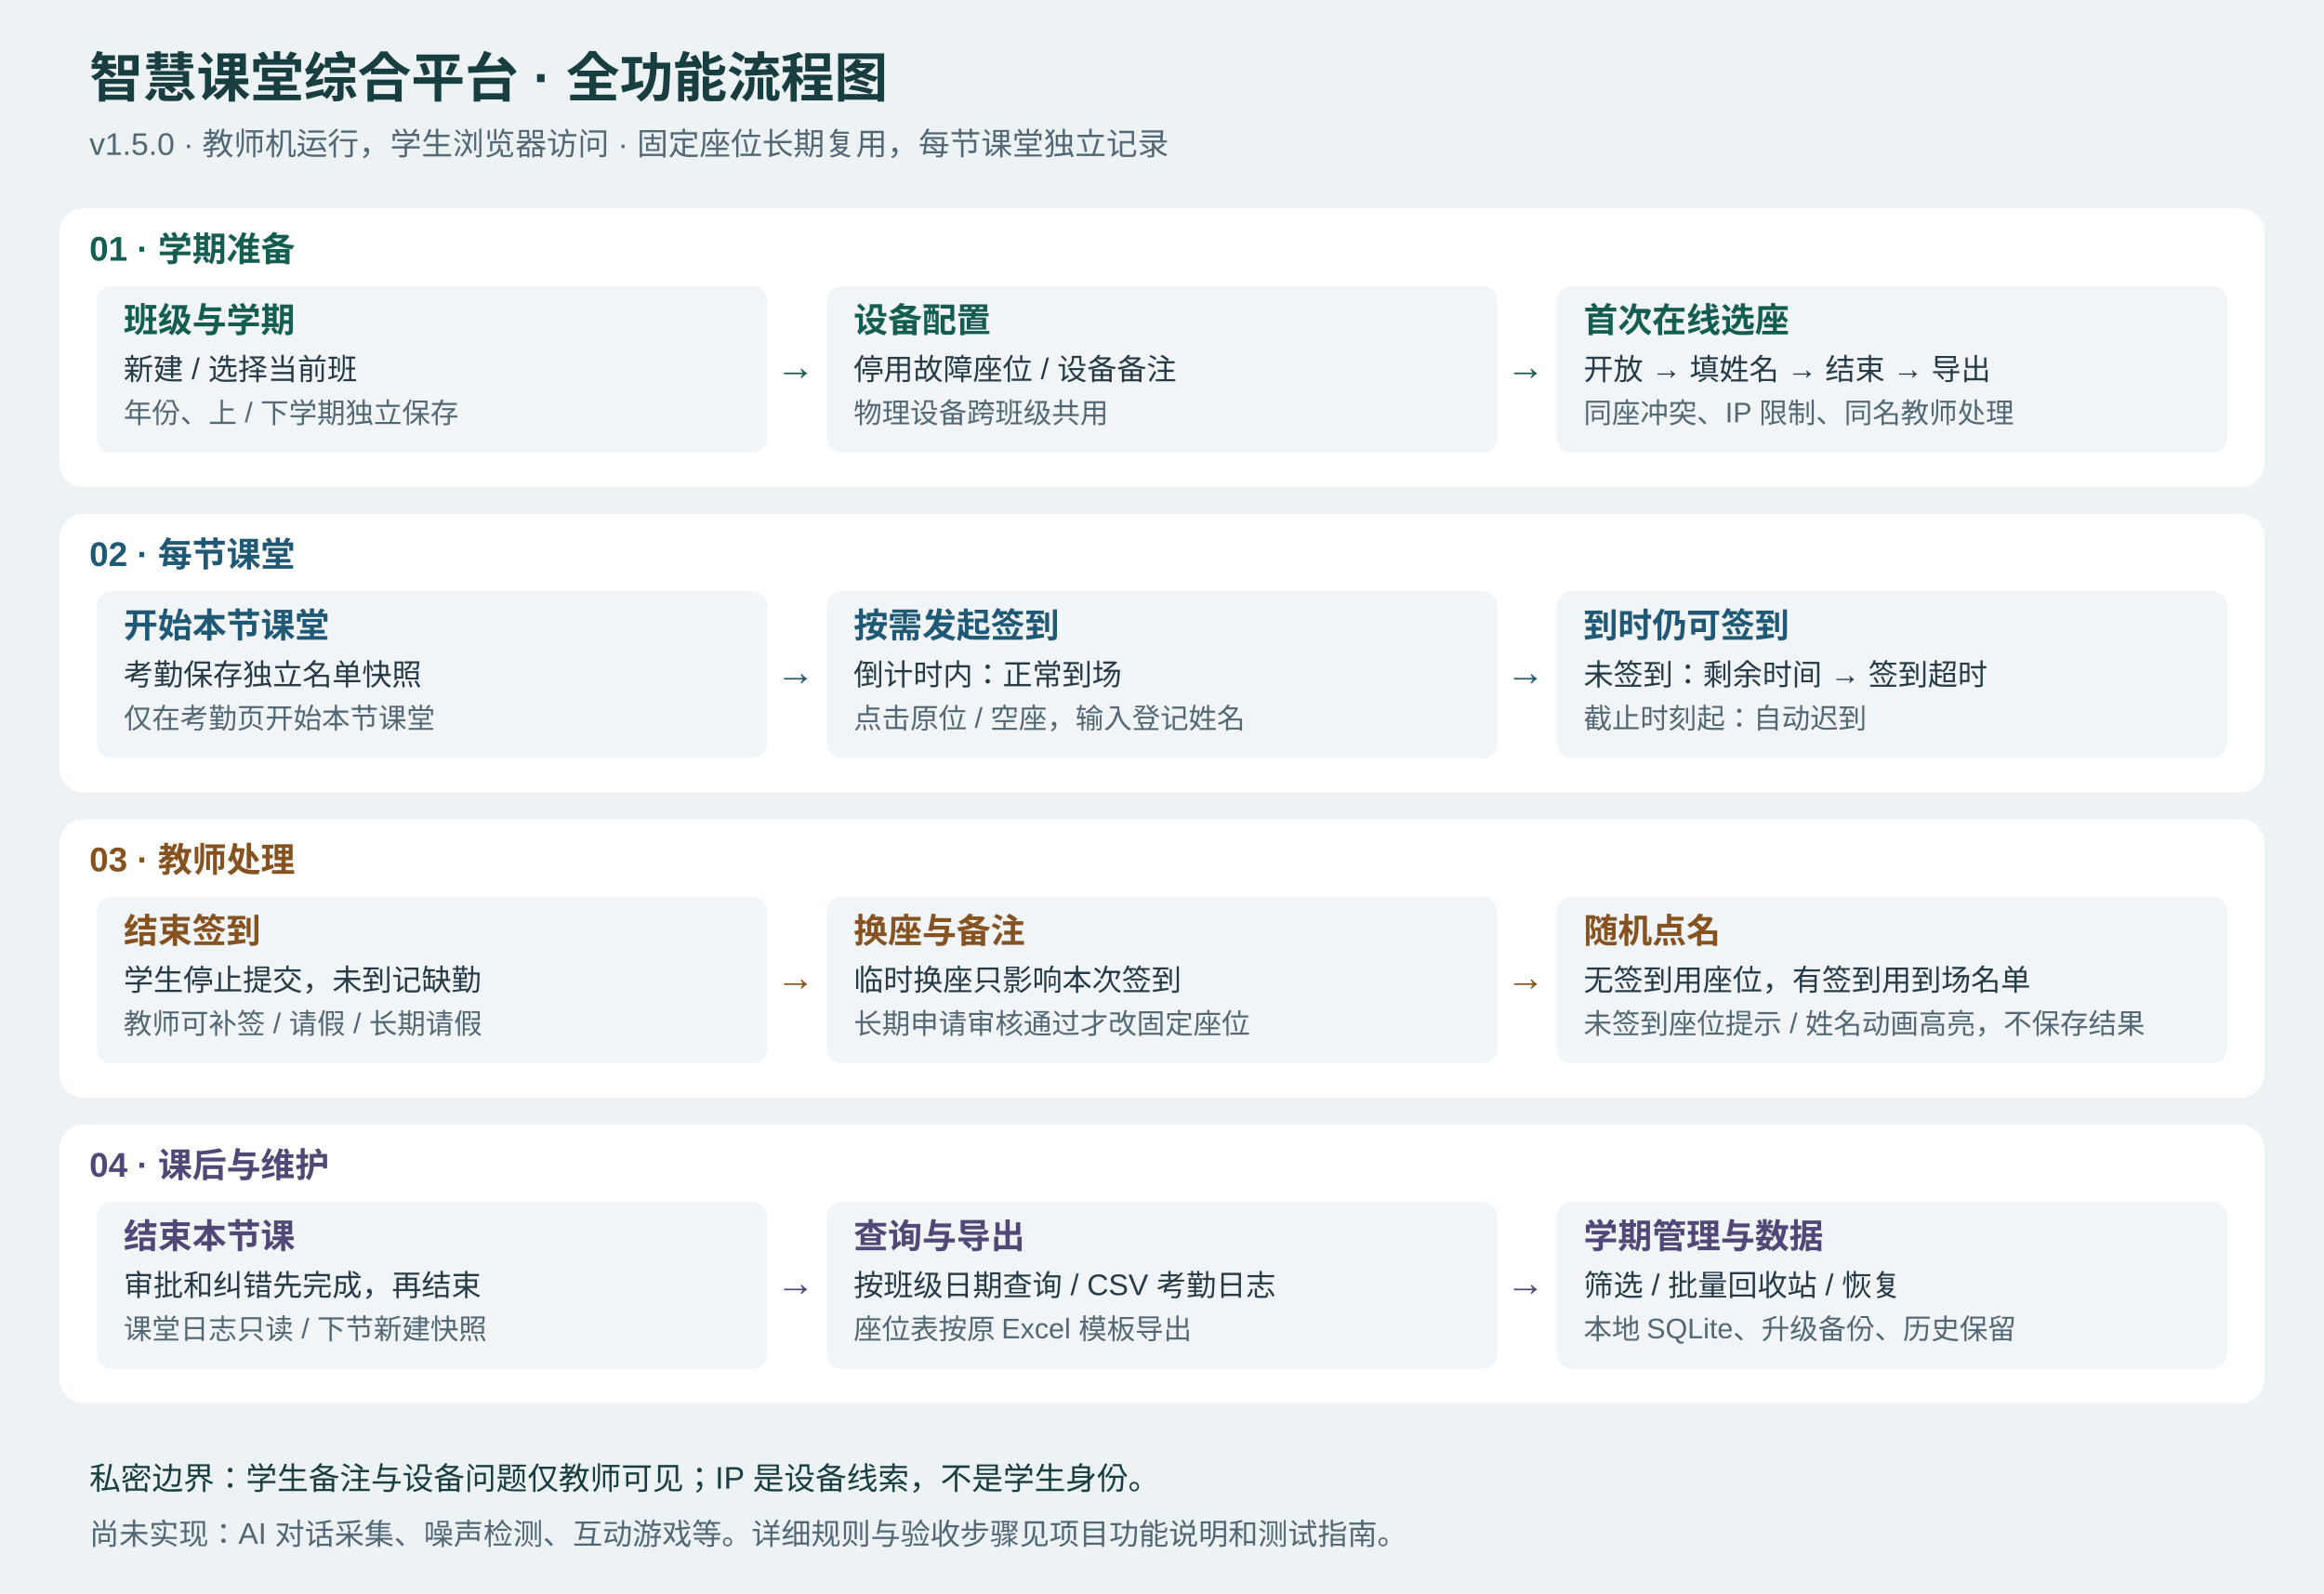
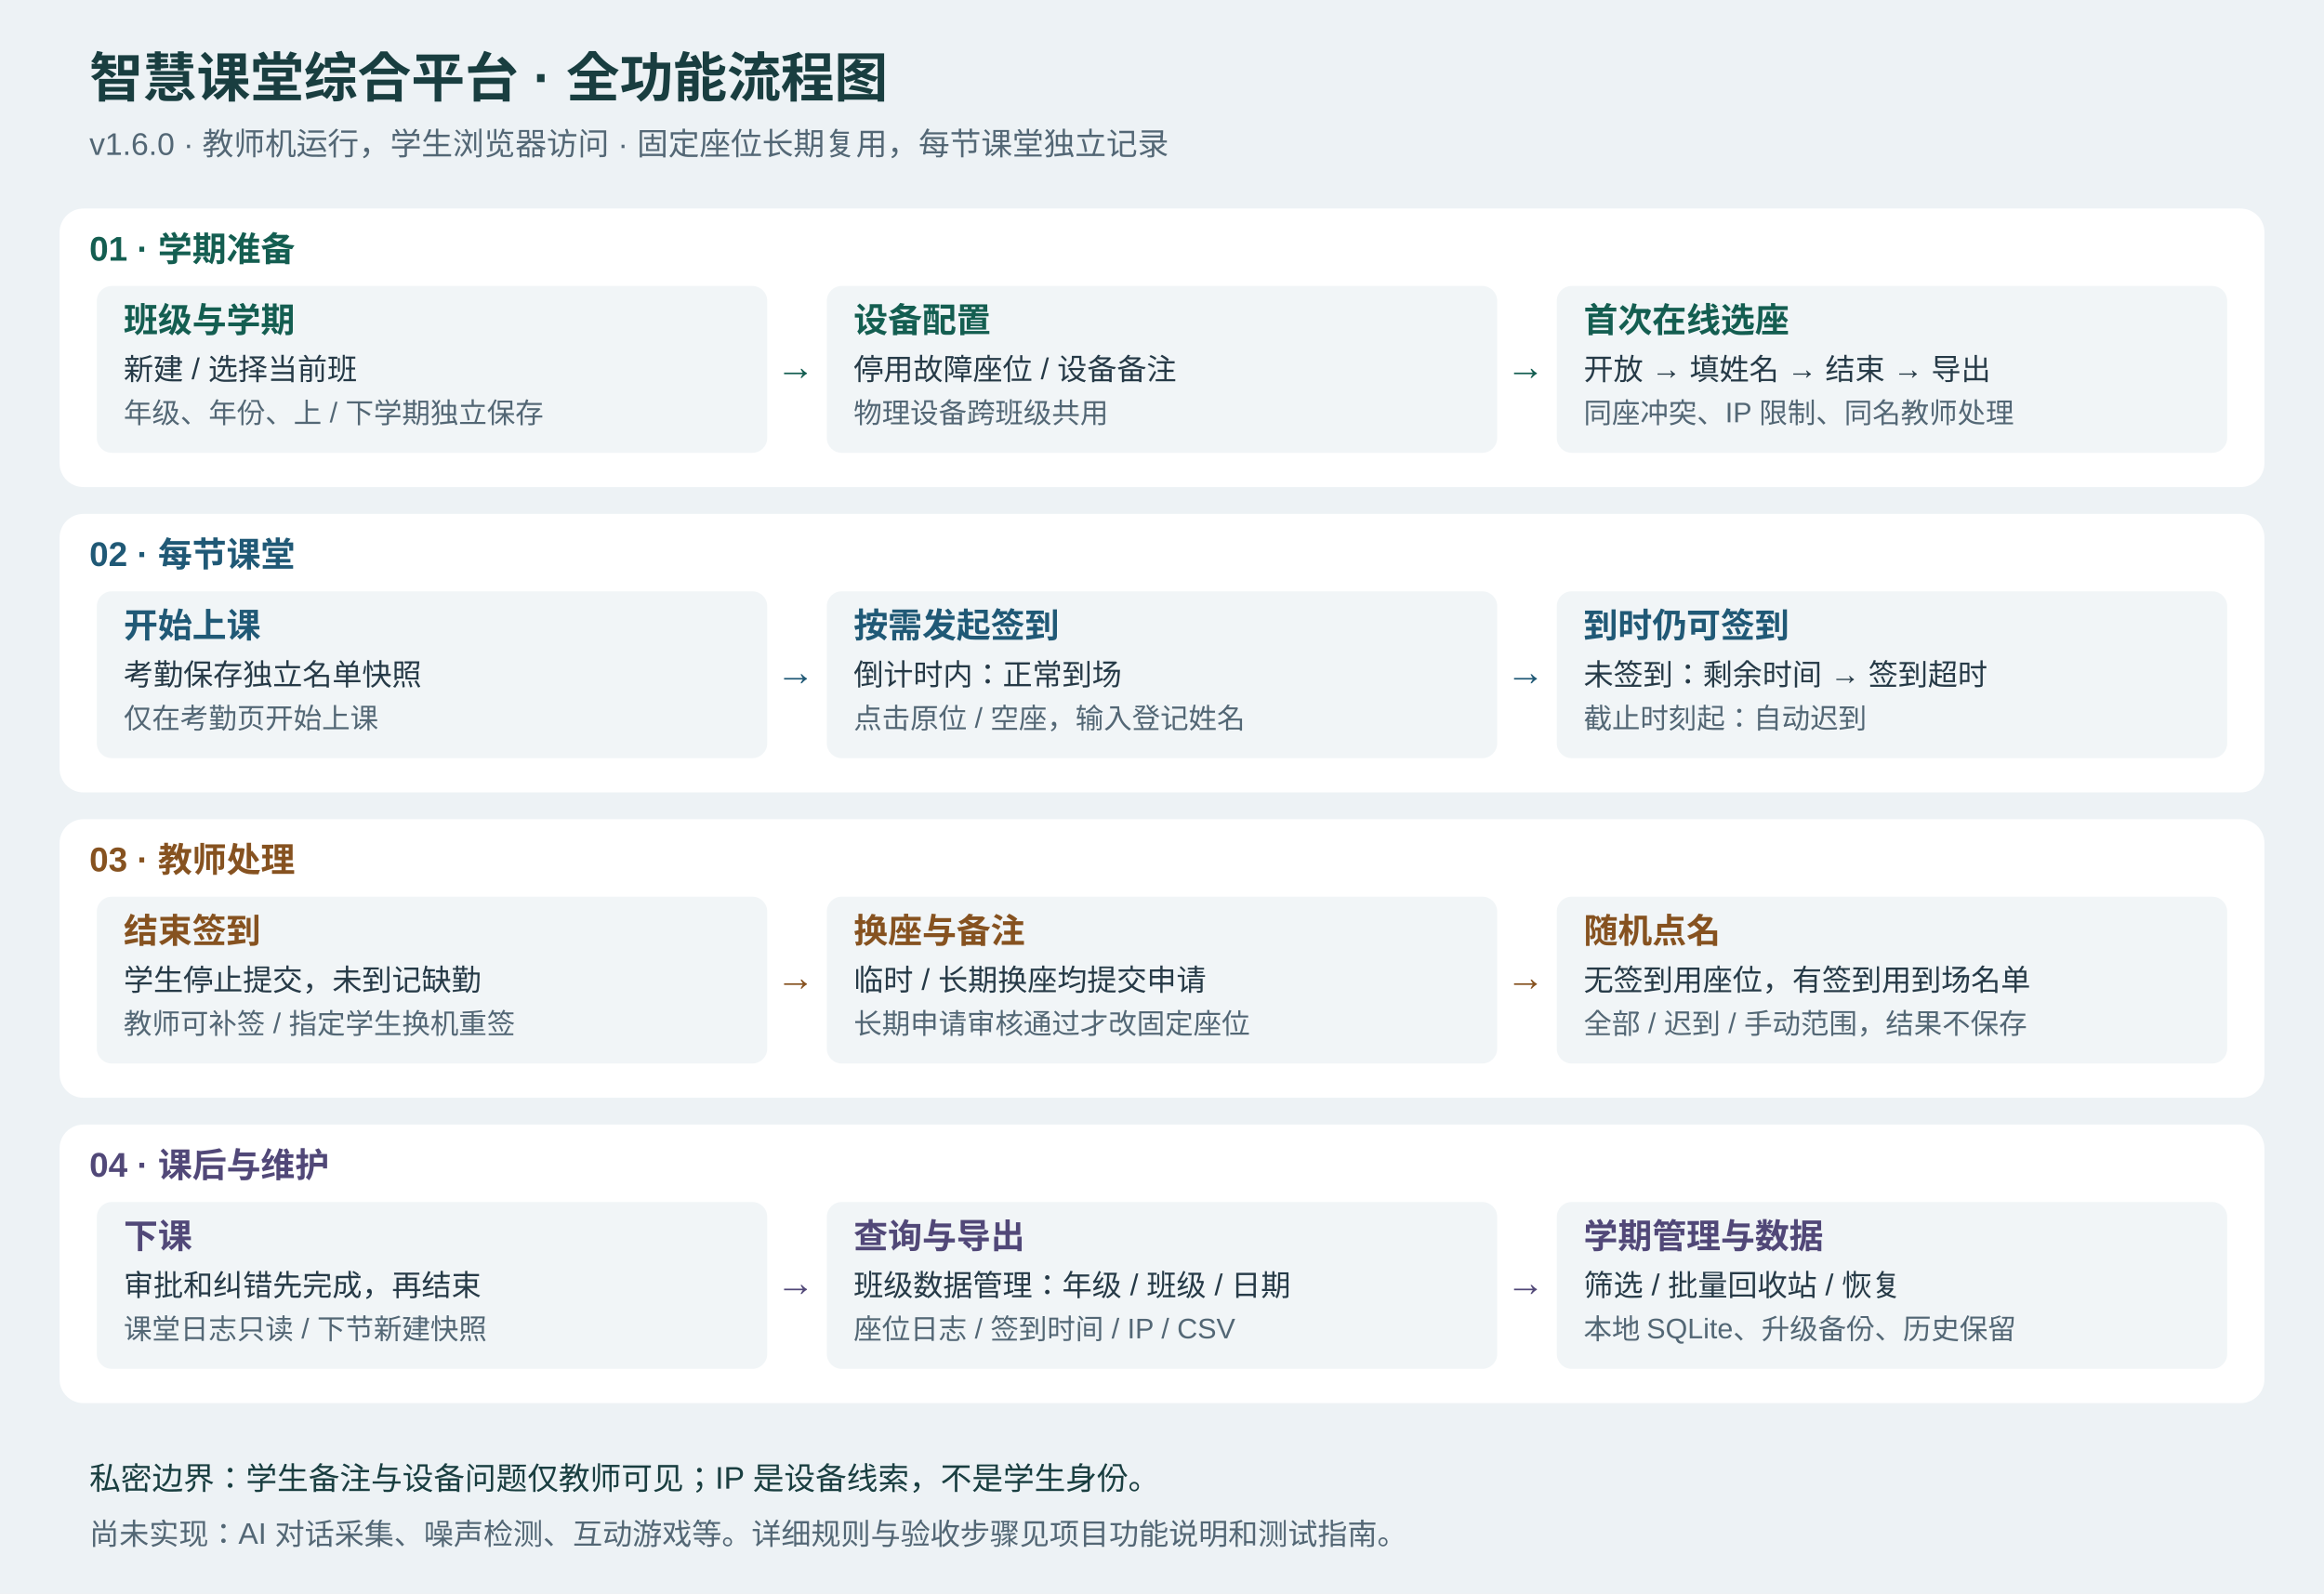
<svg xmlns="http://www.w3.org/2000/svg" width="1560" height="1070" viewBox="0 0 1560 1070">
  <rect width="1560" height="1070" fill="#edf2f5" />
  <g font-family="Microsoft YaHei,Arial,sans-serif">
    <text x="60" y="65" font-size="36" font-weight="bold" fill="#193e40">智慧课堂综合平台 · 全功能流程图</text>
-     <text x="60" y="104" font-size="21" fill="#536775">v1.5.0 · 教师机运行，学生浏览器访问 · 固定座位长期复用，每节课堂独立记录</text>
+     <text x="60" y="104" font-size="21" fill="#536775">v1.6.0 · 教师机运行，学生浏览器访问 · 固定座位长期复用，每节课堂独立记录</text>
    <rect x="40" y="140" width="1480" height="187" rx="16" fill="white" />
    <text x="60" y="175" font-size="23" font-weight="bold" fill="#145e51">01 · 学期准备</text>
    <rect x="65" y="192" width="450" height="112" rx="10" fill="#f1f5f7" />
    <text x="83" y="223" font-size="23" font-weight="bold" fill="#145e51">班级与学期</text>
    <text x="83" y="255" font-size="20" fill="#263a47">新建 / 选择当前班</text>
-     <text x="83" y="284" font-size="19" fill="#536775">年份、上 / 下学期独立保存</text>
+     <text x="83" y="284" font-size="19" fill="#536775">年级、年份、上 / 下学期独立保存</text>
    <text x="521" y="255" font-size="26" fill="#145e51">→</text>
    <rect x="555" y="192" width="450" height="112" rx="10" fill="#f1f5f7" />
    <text x="573" y="223" font-size="23" font-weight="bold" fill="#145e51">设备配置</text>
    <text x="573" y="255" font-size="20" fill="#263a47">停用故障座位 / 设备备注</text>
    <text x="573" y="284" font-size="19" fill="#536775">物理设备跨班级共用</text>
    <text x="1011" y="255" font-size="26" fill="#145e51">→</text>
    <rect x="1045" y="192" width="450" height="112" rx="10" fill="#f1f5f7" />
    <text x="1063" y="223" font-size="23" font-weight="bold" fill="#145e51">首次在线选座</text>
    <text x="1063" y="255" font-size="20" fill="#263a47">开放 → 填姓名 → 结束 → 导出</text>
    <text x="1063" y="284" font-size="19" fill="#536775">同座冲突、IP 限制、同名教师处理</text>
    <rect x="40" y="345" width="1480" height="187" rx="16" fill="white" />
    <text x="60" y="380" font-size="23" font-weight="bold" fill="#205976">02 · 每节课堂</text>
    <rect x="65" y="397" width="450" height="112" rx="10" fill="#f1f5f7" />
-     <text x="83" y="428" font-size="23" font-weight="bold" fill="#205976">开始本节课堂</text>
+     <text x="83" y="428" font-size="23" font-weight="bold" fill="#205976">开始上课</text>
    <text x="83" y="460" font-size="20" fill="#263a47">考勤保存独立名单快照</text>
-     <text x="83" y="489" font-size="19" fill="#536775">仅在考勤页开始本节课堂</text>
+     <text x="83" y="489" font-size="19" fill="#536775">仅在考勤页开始上课</text>
    <text x="521" y="460" font-size="26" fill="#205976">→</text>
    <rect x="555" y="397" width="450" height="112" rx="10" fill="#f1f5f7" />
    <text x="573" y="428" font-size="23" font-weight="bold" fill="#205976">按需发起签到</text>
    <text x="573" y="460" font-size="20" fill="#263a47">倒计时内：正常到场</text>
    <text x="573" y="489" font-size="19" fill="#536775">点击原位 / 空座，输入登记姓名</text>
    <text x="1011" y="460" font-size="26" fill="#205976">→</text>
    <rect x="1045" y="397" width="450" height="112" rx="10" fill="#f1f5f7" />
    <text x="1063" y="428" font-size="23" font-weight="bold" fill="#205976">到时仍可签到</text>
    <text x="1063" y="460" font-size="20" fill="#263a47">未签到：剩余时间 → 签到超时</text>
    <text x="1063" y="489" font-size="19" fill="#536775">截止时刻起：自动迟到</text>
    <rect x="40" y="550" width="1480" height="187" rx="16" fill="white" />
    <text x="60" y="585" font-size="23" font-weight="bold" fill="#865220">03 · 教师处理</text>
    <rect x="65" y="602" width="450" height="112" rx="10" fill="#f1f5f7" />
    <text x="83" y="633" font-size="23" font-weight="bold" fill="#865220">结束签到</text>
    <text x="83" y="665" font-size="20" fill="#263a47">学生停止提交，未到记缺勤</text>
-     <text x="83" y="694" font-size="19" fill="#536775">教师可补签 / 请假 / 长期请假</text>
+     <text x="83" y="694" font-size="19" fill="#536775">教师可补签 / 指定学生换机重签</text>
    <text x="521" y="665" font-size="26" fill="#865220">→</text>
    <rect x="555" y="602" width="450" height="112" rx="10" fill="#f1f5f7" />
    <text x="573" y="633" font-size="23" font-weight="bold" fill="#865220">换座与备注</text>
-     <text x="573" y="665" font-size="20" fill="#263a47">临时换座只影响本次签到</text>
+     <text x="573" y="665" font-size="20" fill="#263a47">临时 / 长期换座均提交申请</text>
    <text x="573" y="694" font-size="19" fill="#536775">长期申请审核通过才改固定座位</text>
    <text x="1011" y="665" font-size="26" fill="#865220">→</text>
    <rect x="1045" y="602" width="450" height="112" rx="10" fill="#f1f5f7" />
    <text x="1063" y="633" font-size="23" font-weight="bold" fill="#865220">随机点名</text>
    <text x="1063" y="665" font-size="20" fill="#263a47">无签到用座位，有签到用到场名单</text>
-     <text x="1063" y="694" font-size="19" fill="#536775">未签到座位提示 / 姓名动画高亮，不保存结果</text>
+     <text x="1063" y="694" font-size="19" fill="#536775">全部 / 迟到 / 手动范围，结果不保存</text>
    <rect x="40" y="755" width="1480" height="187" rx="16" fill="white" />
    <text x="60" y="790" font-size="23" font-weight="bold" fill="#514878">04 · 课后与维护</text>
    <rect x="65" y="807" width="450" height="112" rx="10" fill="#f1f5f7" />
-     <text x="83" y="838" font-size="23" font-weight="bold" fill="#514878">结束本节课</text>
+     <text x="83" y="838" font-size="23" font-weight="bold" fill="#514878">下课</text>
    <text x="83" y="870" font-size="20" fill="#263a47">审批和纠错先完成，再结束</text>
    <text x="83" y="899" font-size="19" fill="#536775">课堂日志只读 / 下节新建快照</text>
    <text x="521" y="870" font-size="26" fill="#514878">→</text>
    <rect x="555" y="807" width="450" height="112" rx="10" fill="#f1f5f7" />
    <text x="573" y="838" font-size="23" font-weight="bold" fill="#514878">查询与导出</text>
-     <text x="573" y="870" font-size="20" fill="#263a47">按班级日期查询 / CSV 考勤日志</text>
-     <text x="573" y="899" font-size="19" fill="#536775">座位表按原 Excel 模板导出</text>
+     <text x="573" y="870" font-size="20" fill="#263a47">班级数据管理：年级 / 班级 / 日期</text>
+     <text x="573" y="899" font-size="19" fill="#536775">座位日志 / 签到时间 / IP / CSV</text>
    <text x="1011" y="870" font-size="26" fill="#514878">→</text>
    <rect x="1045" y="807" width="450" height="112" rx="10" fill="#f1f5f7" />
    <text x="1063" y="838" font-size="23" font-weight="bold" fill="#514878">学期管理与数据</text>
    <text x="1063" y="870" font-size="20" fill="#263a47">筛选 / 批量回收站 / 恢复</text>
    <text x="1063" y="899" font-size="19" fill="#536775">本地 SQLite、升级备份、历史保留</text>
    <text x="60" y="1000" font-size="21" fill="#193e40">私密边界：学生备注与设备问题仅教师可见；IP 是设备线索，不是学生身份。</text>
    <text x="60" y="1037" font-size="20" fill="#536775">尚未实现：AI 对话采集、噪声检测、互动游戏等。详细规则与验收步骤见项目功能说明和测试指南。</text>
  </g>
</svg>
